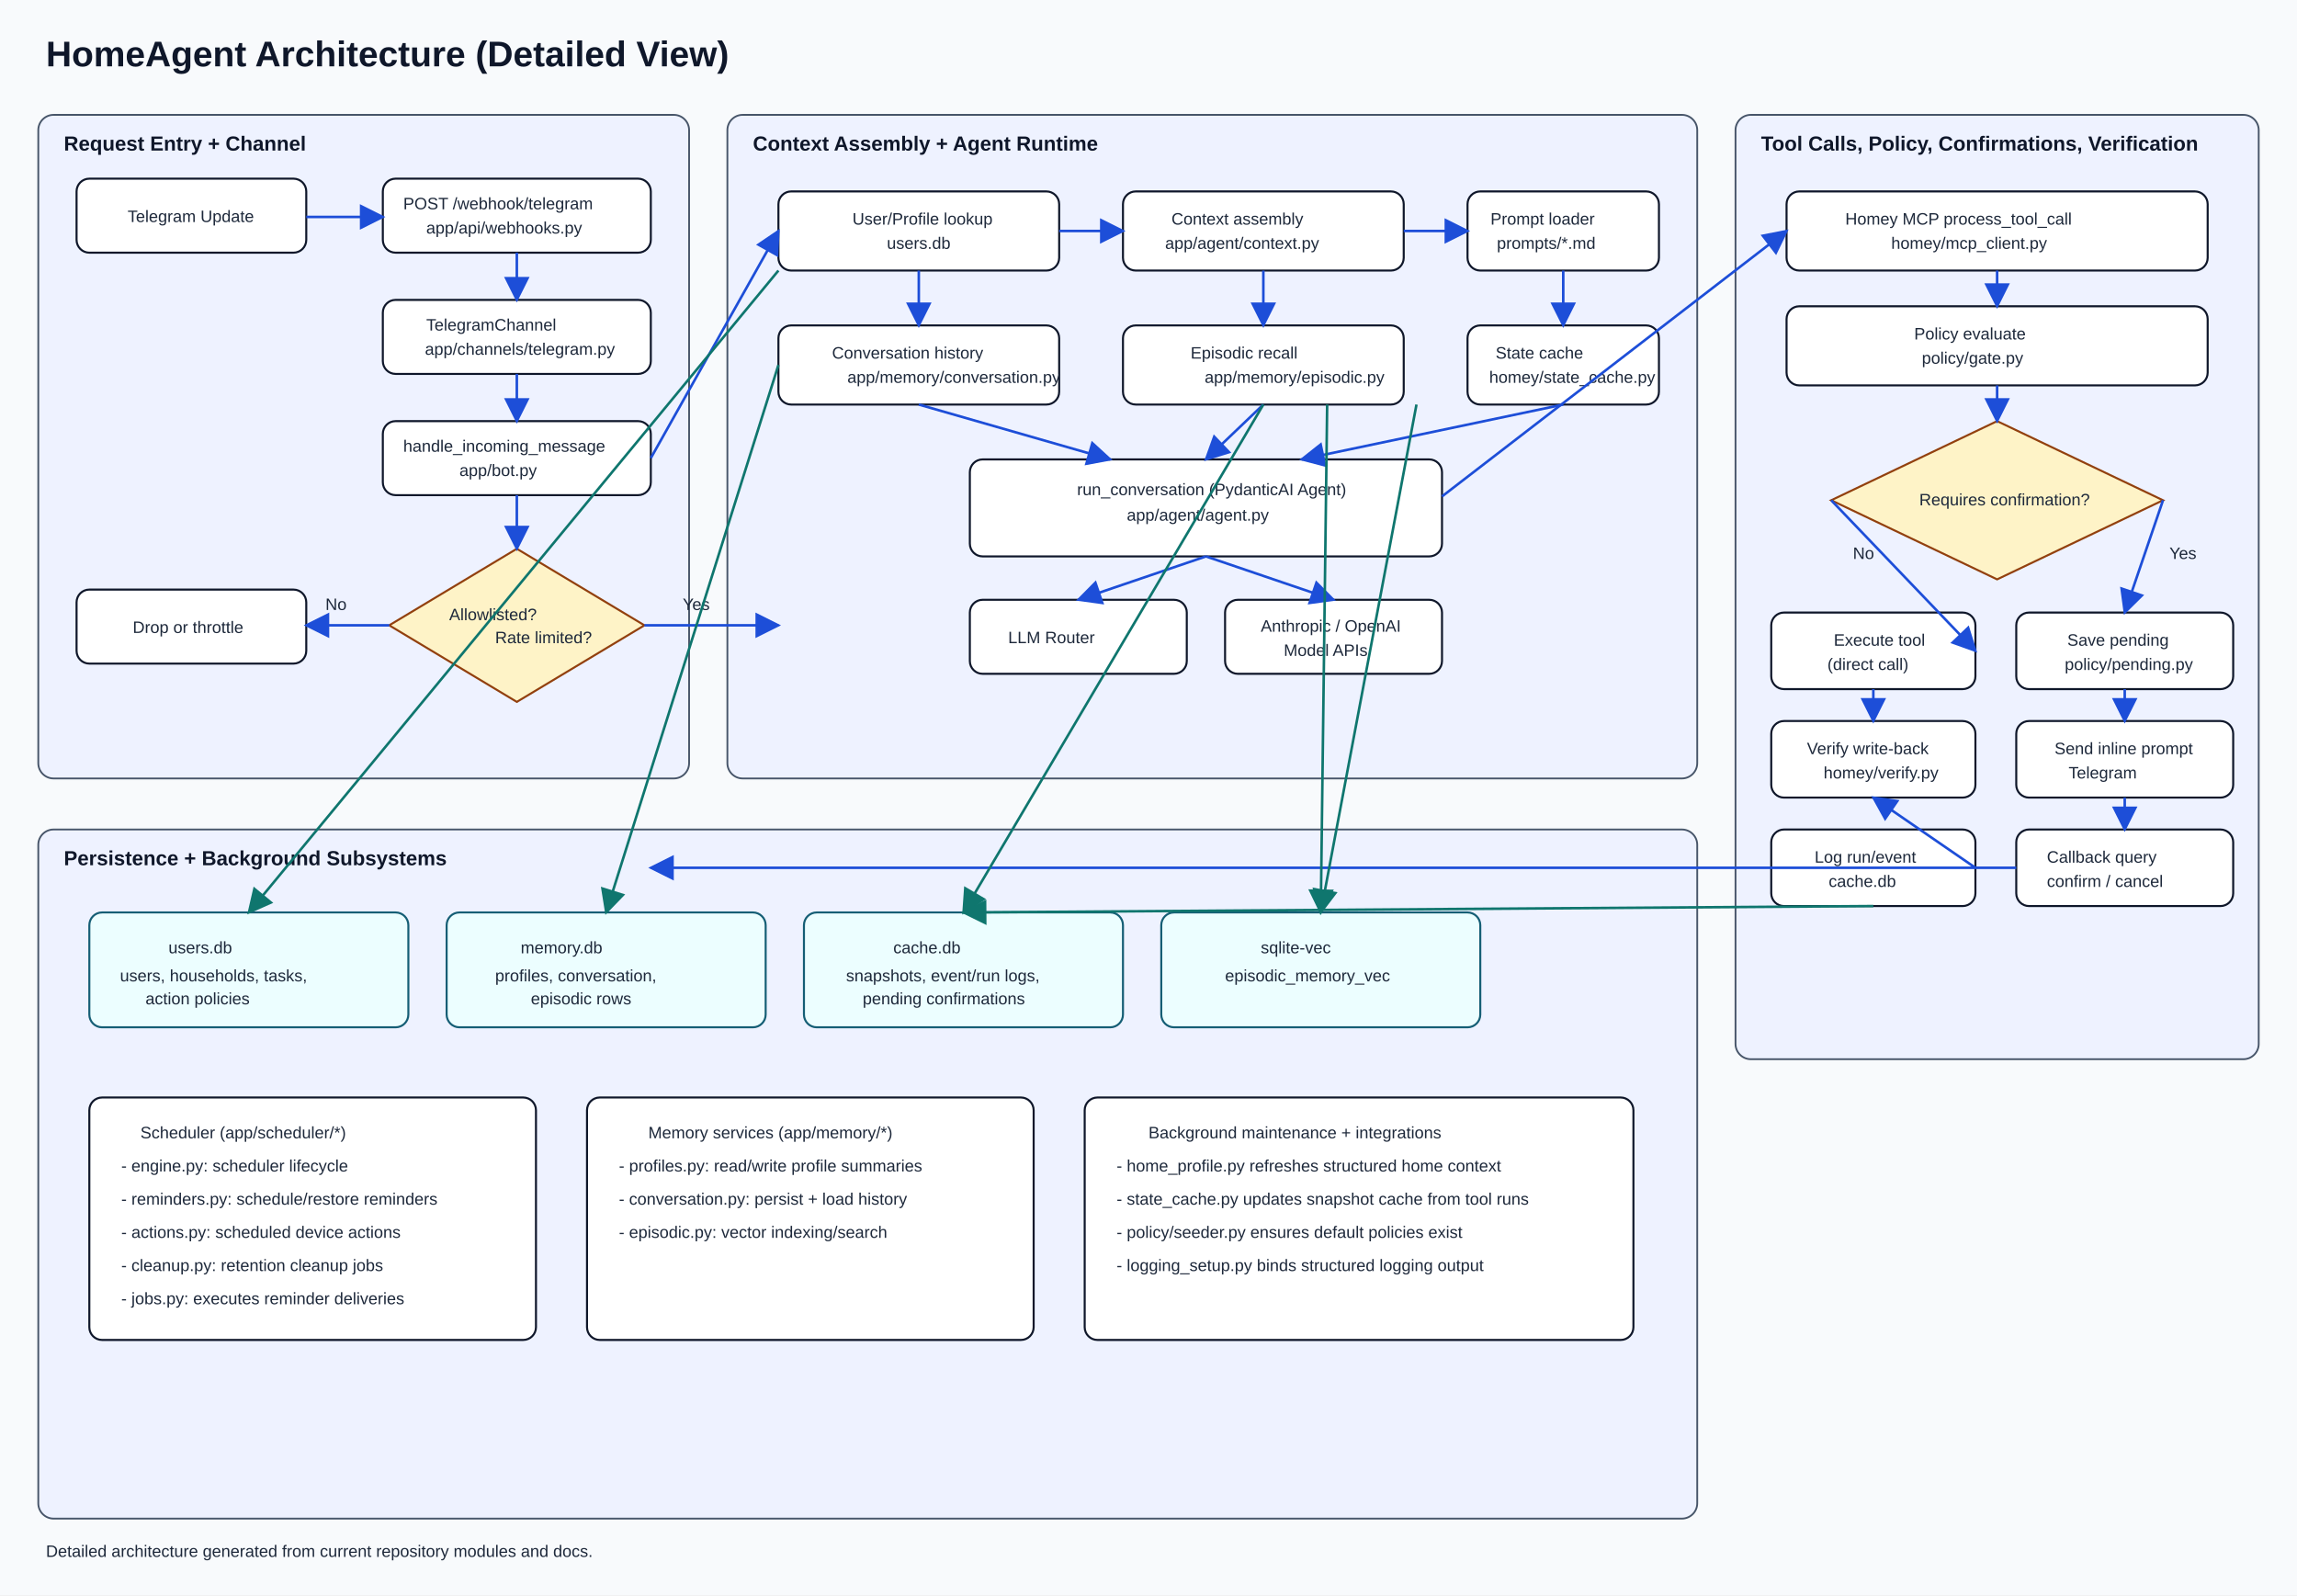
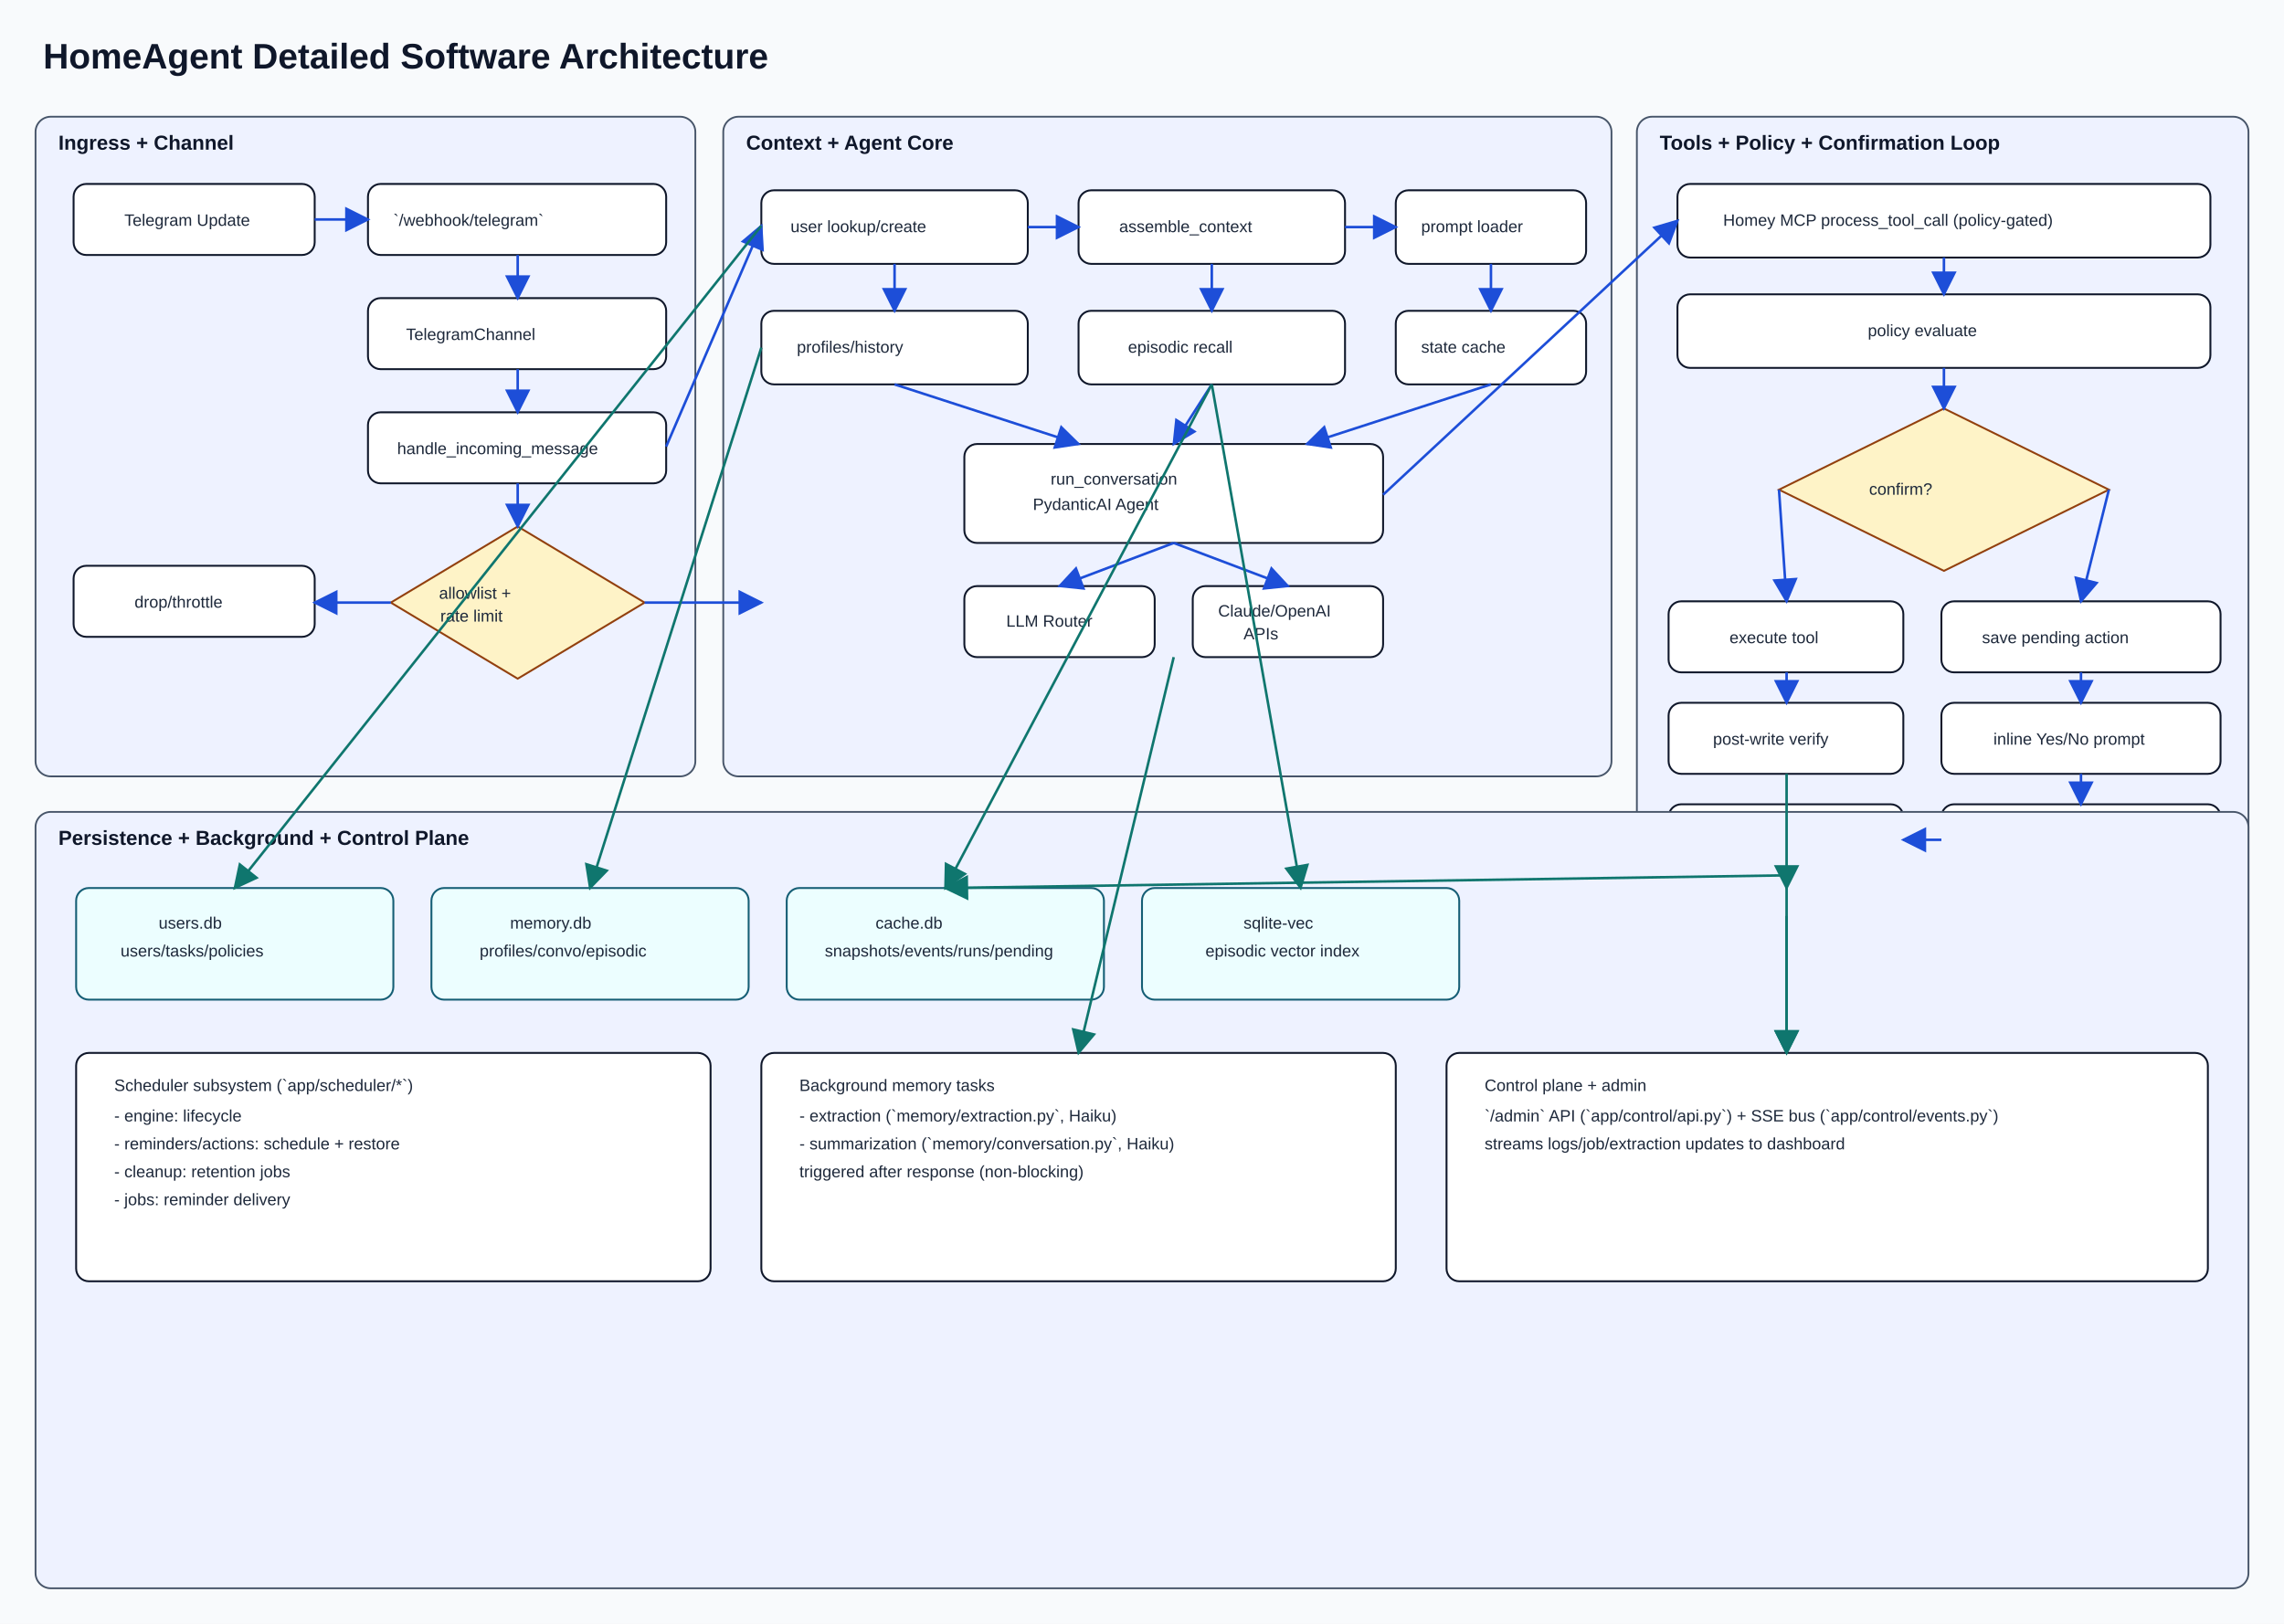
- <svg xmlns="http://www.w3.org/2000/svg" width="1800" height="1250" viewBox="0 0 1800 1250" role="img" aria-labelledby="title desc">
+ <svg xmlns="http://www.w3.org/2000/svg" width="1800" height="1280" viewBox="0 0 1800 1280" role="img" aria-labelledby="title desc">
  <defs>
    <style>
-       .bg { fill: #f8fafc; }
-       .box { fill: #ffffff; stroke: #0f172a; stroke-width: 1.6; rx: 10; }
-       .store { fill: #ecfeff; stroke: #155e75; stroke-width: 1.6; rx: 10; }
-       .decision { fill: #fef3c7; stroke: #92400e; stroke-width: 1.6; }
-       .section { fill: #eef2ff; stroke: #475569; stroke-width: 1.4; rx: 12; }
-       .title { font: 700 28px 'Segoe UI', Arial, sans-serif; fill: #0f172a; }
-       .h2 { font: 700 16px 'Segoe UI', Arial, sans-serif; fill: #0f172a; }
-       .txt { font: 13px 'Segoe UI', Arial, sans-serif; fill: #1e293b; }
-       .arrow { stroke: #1d4ed8; stroke-width: 2; fill: none; marker-end: url(#m); }
-       .arrow2 { stroke: #0f766e; stroke-width: 2; fill: none; marker-end: url(#m2); }
+       .bg{fill:#f8fafc}.sec{fill:#eef2ff;stroke:#475569;stroke-width:1.4;rx:12}.box{fill:#fff;stroke:#0f172a;stroke-width:1.5;rx:10}
+       .db{fill:#ecfeff;stroke:#155e75;stroke-width:1.5;rx:10}.dec{fill:#fef3c7;stroke:#92400e;stroke-width:1.5}
+       .title{font:700 28px 'Segoe UI',Arial,sans-serif;fill:#0f172a}.h{font:700 16px 'Segoe UI',Arial,sans-serif;fill:#0f172a}
+       .t{font:13px 'Segoe UI',Arial,sans-serif;fill:#1e293b}.a{stroke:#1d4ed8;stroke-width:2;fill:none;marker-end:url(#m)}.a2{stroke:#0f766e;stroke-width:2;fill:none;marker-end:url(#m2)}
    </style>
    <marker id="m" markerWidth="10" markerHeight="10" refX="9" refY="5" orient="auto" markerUnits="strokeWidth">
      <path d="M0,0 L10,5 L0,10 z" fill="#1d4ed8" />
    </marker>
    <marker id="m2" markerWidth="10" markerHeight="10" refX="9" refY="5" orient="auto" markerUnits="strokeWidth">
      <path d="M0,0 L10,5 L0,10 z" fill="#0f766e" />
    </marker>
  </defs>
-   <rect class="bg" x="0" y="0" width="1800" height="1250" />
-   <text class="title" x="36" y="52">HomeAgent Architecture (Detailed View)</text>
-   <rect class="section" x="30" y="90" width="510" height="520" />
-   <text class="h2" x="50" y="118">Request Entry + Channel</text>
-   <rect class="box" x="60" y="140" width="180" height="58" />
-   <text class="txt" x="100" y="174">Telegram Update</text>
-   <rect class="box" x="300" y="140" width="210" height="58" />
-   <text class="txt" x="316" y="164">POST /webhook/telegram</text>
-   <text class="txt" x="334" y="183">app/api/webhooks.py</text>
-   <rect class="box" x="300" y="235" width="210" height="58" />
-   <text class="txt" x="334" y="259">TelegramChannel</text>
-   <text class="txt" x="333" y="278">app/channels/telegram.py</text>
-   <rect class="box" x="300" y="330" width="210" height="58" />
-   <text class="txt" x="316" y="354">handle_incoming_message</text>
-   <text class="txt" x="360" y="373">app/bot.py</text>
-   <polygon class="decision" points="405,430 505,490 405,550 305,490" />
-   <text class="txt" x="352" y="486">Allowlisted?</text>
-   <text class="txt" x="388" y="504">Rate limited?</text>
-   <rect class="box" x="60" y="462" width="180" height="58" />
-   <text class="txt" x="104" y="496">Drop or throttle</text>
-   <rect class="section" x="570" y="90" width="760" height="520" />
-   <text class="h2" x="590" y="118">Context Assembly + Agent Runtime</text>
-   <rect class="box" x="610" y="150" width="220" height="62" />
-   <text class="txt" x="668" y="176">User/Profile lookup</text>
-   <text class="txt" x="695" y="195">users.db</text>
-   <rect class="box" x="880" y="150" width="220" height="62" />
-   <text class="txt" x="918" y="176">Context assembly</text>
-   <text class="txt" x="913" y="195">app/agent/context.py</text>
-   <rect class="box" x="1150" y="150" width="150" height="62" />
-   <text class="txt" x="1168" y="176">Prompt loader</text>
-   <text class="txt" x="1173" y="195">prompts/*.md</text>
-   <rect class="box" x="610" y="255" width="220" height="62" />
-   <text class="txt" x="652" y="281">Conversation history</text>
-   <text class="txt" x="664" y="300">app/memory/conversation.py</text>
-   <rect class="box" x="880" y="255" width="220" height="62" />
-   <text class="txt" x="933" y="281">Episodic recall</text>
-   <text class="txt" x="944" y="300">app/memory/episodic.py</text>
-   <rect class="box" x="1150" y="255" width="150" height="62" />
-   <text class="txt" x="1172" y="281">State cache</text>
-   <text class="txt" x="1167" y="300">homey/state_cache.py</text>
-   <rect class="box" x="760" y="360" width="370" height="76" />
-   <text class="txt" x="844" y="388">run_conversation (PydanticAI Agent)</text>
-   <text class="txt" x="883" y="408">app/agent/agent.py</text>
-   <rect class="box" x="760" y="470" width="170" height="58" />
-   <text class="txt" x="790" y="504">LLM Router</text>
-   <rect class="box" x="960" y="470" width="170" height="58" />
-   <text class="txt" x="988" y="495">Anthropic / OpenAI</text>
-   <text class="txt" x="1006" y="514">Model APIs</text>
-   <rect class="section" x="1360" y="90" width="410" height="740" />
-   <text class="h2" x="1380" y="118">Tool Calls, Policy, Confirmations, Verification</text>
-   <rect class="box" x="1400" y="150" width="330" height="62" />
-   <text class="txt" x="1446" y="176">Homey MCP process_tool_call</text>
-   <text class="txt" x="1482" y="195">homey/mcp_client.py</text>
-   <rect class="box" x="1400" y="240" width="330" height="62" />
-   <text class="txt" x="1500" y="266">Policy evaluate</text>
-   <text class="txt" x="1506" y="285">policy/gate.py</text>
-   <polygon class="decision" points="1565,330 1695,392 1565,454 1435,392" />
-   <text class="txt" x="1504" y="396">Requires confirmation?</text>
-   <rect class="box" x="1388" y="480" width="160" height="60" />
-   <text class="txt" x="1437" y="506">Execute tool</text>
-   <text class="txt" x="1432" y="525">(direct call)</text>
-   <rect class="box" x="1580" y="480" width="170" height="60" />
-   <text class="txt" x="1620" y="506">Save pending</text>
-   <text class="txt" x="1618" y="525">policy/pending.py</text>
-   <rect class="box" x="1580" y="565" width="170" height="60" />
-   <text class="txt" x="1610" y="591">Send inline prompt</text>
-   <text class="txt" x="1621" y="610">Telegram</text>
-   <rect class="box" x="1580" y="650" width="170" height="60" />
-   <text class="txt" x="1604" y="676">Callback query</text>
-   <text class="txt" x="1604" y="695">confirm / cancel</text>
-   <rect class="box" x="1388" y="565" width="160" height="60" />
-   <text class="txt" x="1416" y="591">Verify write-back</text>
-   <text class="txt" x="1429" y="610">homey/verify.py</text>
-   <rect class="box" x="1388" y="650" width="160" height="60" />
-   <text class="txt" x="1422" y="676">Log run/event</text>
-   <text class="txt" x="1433" y="695">cache.db</text>
-   <rect class="section" x="30" y="650" width="1300" height="540" />
-   <text class="h2" x="50" y="678">Persistence + Background Subsystems</text>
-   <rect class="store" x="70" y="715" width="250" height="90" />
-   <text class="txt" x="132" y="747">users.db</text>
-   <text class="txt" x="94" y="769">users, households, tasks,</text>
-   <text class="txt" x="114" y="787">action policies</text>
-   <rect class="store" x="350" y="715" width="250" height="90" />
-   <text class="txt" x="408" y="747">memory.db</text>
-   <text class="txt" x="388" y="769">profiles, conversation,</text>
-   <text class="txt" x="416" y="787">episodic rows</text>
-   <rect class="store" x="630" y="715" width="250" height="90" />
-   <text class="txt" x="700" y="747">cache.db</text>
-   <text class="txt" x="663" y="769">snapshots, event/run logs,</text>
-   <text class="txt" x="676" y="787">pending confirmations</text>
-   <rect class="store" x="910" y="715" width="250" height="90" />
-   <text class="txt" x="988" y="747">sqlite-vec</text>
-   <text class="txt" x="960" y="769">episodic_memory_vec</text>
-   <rect class="box" x="70" y="860" width="350" height="190" />
-   <text class="txt" x="110" y="892">Scheduler (app/scheduler/*)</text>
-   <text class="txt" x="95" y="918">- engine.py: scheduler lifecycle</text>
-   <text class="txt" x="95" y="944">- reminders.py: schedule/restore reminders</text>
-   <text class="txt" x="95" y="970">- actions.py: scheduled device actions</text>
-   <text class="txt" x="95" y="996">- cleanup.py: retention cleanup jobs</text>
-   <text class="txt" x="95" y="1022">- jobs.py: executes reminder deliveries</text>
-   <rect class="box" x="460" y="860" width="350" height="190" />
-   <text class="txt" x="508" y="892">Memory services (app/memory/*)</text>
-   <text class="txt" x="485" y="918">- profiles.py: read/write profile summaries</text>
-   <text class="txt" x="485" y="944">- conversation.py: persist + load history</text>
-   <text class="txt" x="485" y="970">- episodic.py: vector indexing/search</text>
-   <rect class="box" x="850" y="860" width="430" height="190" />
-   <text class="txt" x="900" y="892">Background maintenance + integrations</text>
-   <text class="txt" x="875" y="918">- home_profile.py refreshes structured home context</text>
-   <text class="txt" x="875" y="944">- state_cache.py updates snapshot cache from tool runs</text>
-   <text class="txt" x="875" y="970">- policy/seeder.py ensures default policies exist</text>
-   <text class="txt" x="875" y="996">- logging_setup.py binds structured logging output</text>
-   <path class="arrow" d="M240 170 L300 170" />
-   <path class="arrow" d="M405 198 L405 235" />
-   <path class="arrow" d="M405 293 L405 330" />
-   <path class="arrow" d="M510 359 L610 181" />
-   <path class="arrow" d="M405 388 L405 430" />
-   <path class="arrow" d="M305 490 L240 490" />
-   <text class="txt" x="255" y="478">No</text>
-   <path class="arrow" d="M505 490 L610 490" />
-   <text class="txt" x="535" y="478">Yes</text>
-   <path class="arrow" d="M830 181 L880 181" />
-   <path class="arrow" d="M1100 181 L1150 181" />
-   <path class="arrow" d="M720 212 L720 255" />
-   <path class="arrow" d="M990 212 L990 255" />
-   <path class="arrow" d="M1225 212 L1225 255" />
-   <path class="arrow" d="M720 317 L870 360" />
-   <path class="arrow" d="M990 317 L945 360" />
-   <path class="arrow" d="M1225 317 L1020 360" />
-   <path class="arrow" d="M945 436 L845 470" />
-   <path class="arrow" d="M945 436 L1045 470" />
-   <path class="arrow" d="M1130 389 L1400 181" />
-   <path class="arrow" d="M1565 212 L1565 240" />
-   <path class="arrow" d="M1565 302 L1565 330" />
-   <path class="arrow" d="M1435 392 L1548 510" />
-   <text class="txt" x="1452" y="438">No</text>
-   <path class="arrow" d="M1695 392 L1665 480" />
-   <text class="txt" x="1700" y="438">Yes</text>
-   <path class="arrow" d="M1468 540 L1468 565" />
-   <path class="arrow" d="M1665 540 L1665 565" />
-   <path class="arrow" d="M1665 625 L1665 650" />
-   <path class="arrow" d="M1580 680 L510 680" />
-   <path class="arrow" d="M1548 680 L1468 625" />
-   <path class="arrow2" d="M610 212 L195 715" />
-   <path class="arrow2" d="M610 286 L475 715" />
-   <path class="arrow2" d="M990 317 L755 715" />
-   <path class="arrow2" d="M1040 317 L1035 715" />
-   <path class="arrow2" d="M1110 317 L1035 715" />
-   <path class="arrow2" d="M1468 710 L755 715" />
-   <text class="txt" x="36" y="1220">Detailed architecture generated from current repository modules and docs.</text>
+   <rect class="bg" x="0" y="0" width="1800" height="1280" />
+   <text class="title" x="34" y="54">HomeAgent Detailed Software Architecture</text>
+   <rect class="sec" x="28" y="92" width="520" height="520" />
+   <text class="h" x="46" y="118">Ingress + Channel</text>
+   <rect class="box" x="58" y="145" width="190" height="56" />
+   <text class="t" x="98" y="178">Telegram Update</text>
+   <rect class="box" x="290" y="145" width="235" height="56" />
+   <text class="t" x="310" y="178">`/webhook/telegram`</text>
+   <rect class="box" x="290" y="235" width="235" height="56" />
+   <text class="t" x="320" y="268">TelegramChannel</text>
+   <rect class="box" x="290" y="325" width="235" height="56" />
+   <text class="t" x="313" y="358">handle_incoming_message</text>
+   <polygon class="dec" points="408,415 508,475 408,535 308,475" />
+   <text class="t" x="346" y="472">allowlist +</text>
+   <text class="t" x="347" y="490">rate limit</text>
+   <rect class="box" x="58" y="446" width="190" height="56" />
+   <text class="t" x="106" y="479">drop/throttle</text>
+   <rect class="sec" x="570" y="92" width="700" height="520" />
+   <text class="h" x="588" y="118">Context + Agent Core</text>
+   <rect class="box" x="600" y="150" width="210" height="58" />
+   <text class="t" x="623" y="183">user lookup/create</text>
+   <rect class="box" x="850" y="150" width="210" height="58" />
+   <text class="t" x="882" y="183">assemble_context</text>
+   <rect class="box" x="1100" y="150" width="150" height="58" />
+   <text class="t" x="1120" y="183">prompt loader</text>
+   <rect class="box" x="600" y="245" width="210" height="58" />
+   <text class="t" x="628" y="278">profiles/history</text>
+   <rect class="box" x="850" y="245" width="210" height="58" />
+   <text class="t" x="889" y="278">episodic recall</text>
+   <rect class="box" x="1100" y="245" width="150" height="58" />
+   <text class="t" x="1120" y="278">state cache</text>
+   <rect class="box" x="760" y="350" width="330" height="78" />
+   <text class="t" x="828" y="382">run_conversation</text>
+   <text class="t" x="814" y="402">PydanticAI Agent</text>
+   <rect class="box" x="760" y="462" width="150" height="56" />
+   <text class="t" x="793" y="494">LLM Router</text>
+   <rect class="box" x="940" y="462" width="150" height="56" />
+   <text class="t" x="960" y="486">Claude/OpenAI</text>
+   <text class="t" x="980" y="504">APIs</text>
+   <rect class="sec" x="1290" y="92" width="482" height="700" />
+   <text class="h" x="1308" y="118">Tools + Policy + Confirmation Loop</text>
+   <rect class="box" x="1322" y="145" width="420" height="58" />
+   <text class="t" x="1358" y="178">Homey MCP process_tool_call (policy-gated)</text>
+   <rect class="box" x="1322" y="232" width="420" height="58" />
+   <text class="t" x="1472" y="265">policy evaluate</text>
+   <polygon class="dec" points="1532,322 1662,386 1532,450 1402,386" />
+   <text class="t" x="1473" y="390">confirm?</text>
+   <rect class="box" x="1315" y="474" width="185" height="56" />
+   <text class="t" x="1363" y="507">execute tool</text>
+   <rect class="box" x="1530" y="474" width="220" height="56" />
+   <text class="t" x="1562" y="507">save pending action</text>
+   <rect class="box" x="1530" y="554" width="220" height="56" />
+   <text class="t" x="1571" y="587">inline Yes/No prompt</text>
+   <rect class="box" x="1530" y="634" width="220" height="56" />
+   <text class="t" x="1580" y="667">callback query</text>
+   <rect class="box" x="1315" y="554" width="185" height="56" />
+   <text class="t" x="1350" y="587">post-write verify</text>
+   <rect class="box" x="1315" y="634" width="185" height="56" />
+   <text class="t" x="1360" y="667">run/event logs</text>
+   <rect class="box" x="1322" y="722" width="420" height="52" />
+   <text class="t" x="1368" y="754">Prometheus MCP calls (read-only, no policy gate)</text>
+   <rect class="sec" x="28" y="640" width="1744" height="612" />
+   <text class="h" x="46" y="666">Persistence + Background + Control Plane</text>
+   <rect class="db" x="60" y="700" width="250" height="88" />
+   <text class="t" x="125" y="732">users.db</text>
+   <text class="t" x="95" y="754">users/tasks/policies</text>
+   <rect class="db" x="340" y="700" width="250" height="88" />
+   <text class="t" x="402" y="732">memory.db</text>
+   <text class="t" x="378" y="754">profiles/convo/episodic</text>
+   <rect class="db" x="620" y="700" width="250" height="88" />
+   <text class="t" x="690" y="732">cache.db</text>
+   <text class="t" x="650" y="754">snapshots/events/runs/pending</text>
+   <rect class="db" x="900" y="700" width="250" height="88" />
+   <text class="t" x="980" y="732">sqlite-vec</text>
+   <text class="t" x="950" y="754">episodic vector index</text>
+   <rect class="box" x="60" y="830" width="500" height="180" />
+   <text class="t" x="90" y="860">Scheduler subsystem (`app/scheduler/*`)</text>
+   <text class="t" x="90" y="884">- engine: lifecycle</text>
+   <text class="t" x="90" y="906">- reminders/actions: schedule + restore</text>
+   <text class="t" x="90" y="928">- cleanup: retention jobs</text>
+   <text class="t" x="90" y="950">- jobs: reminder delivery</text>
+   <rect class="box" x="600" y="830" width="500" height="180" />
+   <text class="t" x="630" y="860">Background memory tasks</text>
+   <text class="t" x="630" y="884">- extraction (`memory/extraction.py`, Haiku)</text>
+   <text class="t" x="630" y="906">- summarization (`memory/conversation.py`, Haiku)</text>
+   <text class="t" x="630" y="928">triggered after response (non-blocking)</text>
+   <rect class="box" x="1140" y="830" width="600" height="180" />
+   <text class="t" x="1170" y="860">Control plane + admin</text>
+   <text class="t" x="1170" y="884">`/admin` API (`app/control/api.py`) + SSE bus (`app/control/events.py`)</text>
+   <text class="t" x="1170" y="906">streams logs/job/extraction updates to dashboard</text>
+   <path class="a" d="M248 173 L290 173" />
+   <path class="a" d="M408 201 L408 235" />
+   <path class="a" d="M408 291 L408 325" />
+   <path class="a" d="M525 352 L600 178" />
+   <path class="a" d="M408 381 L408 415" />
+   <path class="a" d="M308 475 L248 475" />
+   <path class="a" d="M508 475 L600 475" />
+   <path class="a" d="M810 179 L850 179" />
+   <path class="a" d="M1060 179 L1100 179" />
+   <path class="a" d="M705 208 L705 245" />
+   <path class="a" d="M955 208 L955 245" />
+   <path class="a" d="M1175 208 L1175 245" />
+   <path class="a" d="M705 303 L850 350" />
+   <path class="a" d="M955 303 L925 350" />
+   <path class="a" d="M1175 303 L1030 350" />
+   <path class="a" d="M1090 390 L1322 174" />
+   <path class="a" d="M925 428 L835 462" />
+   <path class="a" d="M925 428 L1015 462" />
+   <path class="a" d="M1532 203 L1532 232" />
+   <path class="a" d="M1532 290 L1532 322" />
+   <path class="a" d="M1402 386 L1408 474" />
+   <path class="a" d="M1662 386 L1640 474" />
+   <path class="a" d="M1408 530 L1408 554" />
+   <path class="a" d="M1640 530 L1640 554" />
+   <path class="a" d="M1640 610 L1640 634" />
+   <path class="a" d="M1530 662 L1500 662" />
+   <path class="a2" d="M600 178 L185 700" />
+   <path class="a2" d="M600 274 L465 700" />
+   <path class="a2" d="M955 303 L745 700" />
+   <path class="a2" d="M955 303 L1025 700" />
+   <path class="a2" d="M1408 690 L745 700" />
+   <path class="a2" d="M1408 610 L1408 700" />
+   <path class="a2" d="M1408 690 L1408 830" />
+   <path class="a2" d="M925 518 L850 830" />
+   <path class="a2" d="M1408 722 L1408 830" />
</svg>
